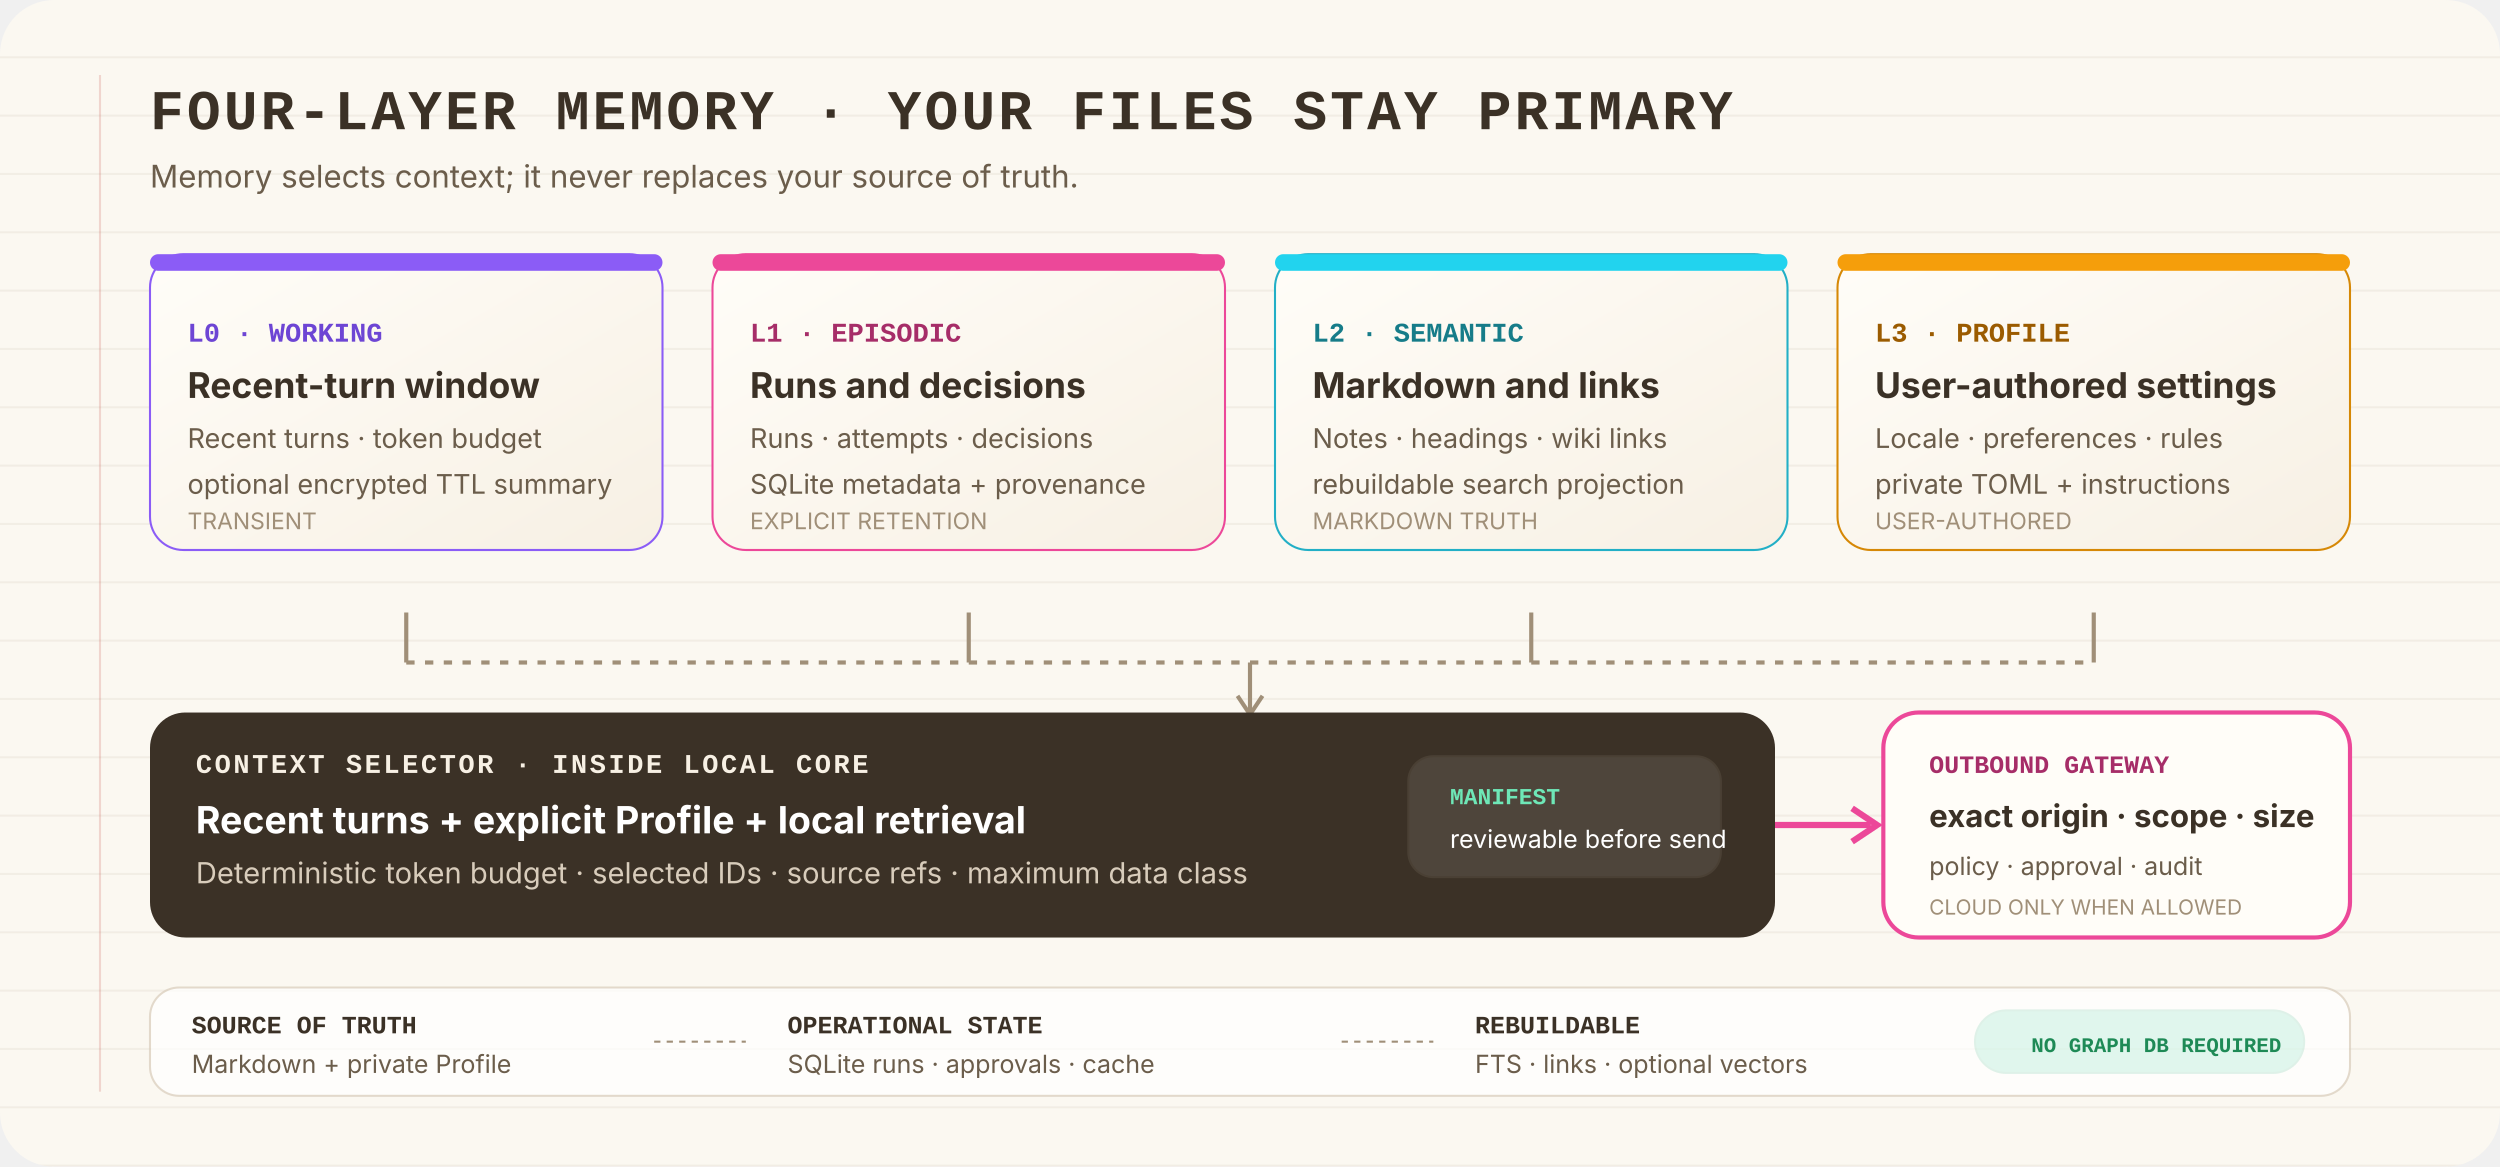
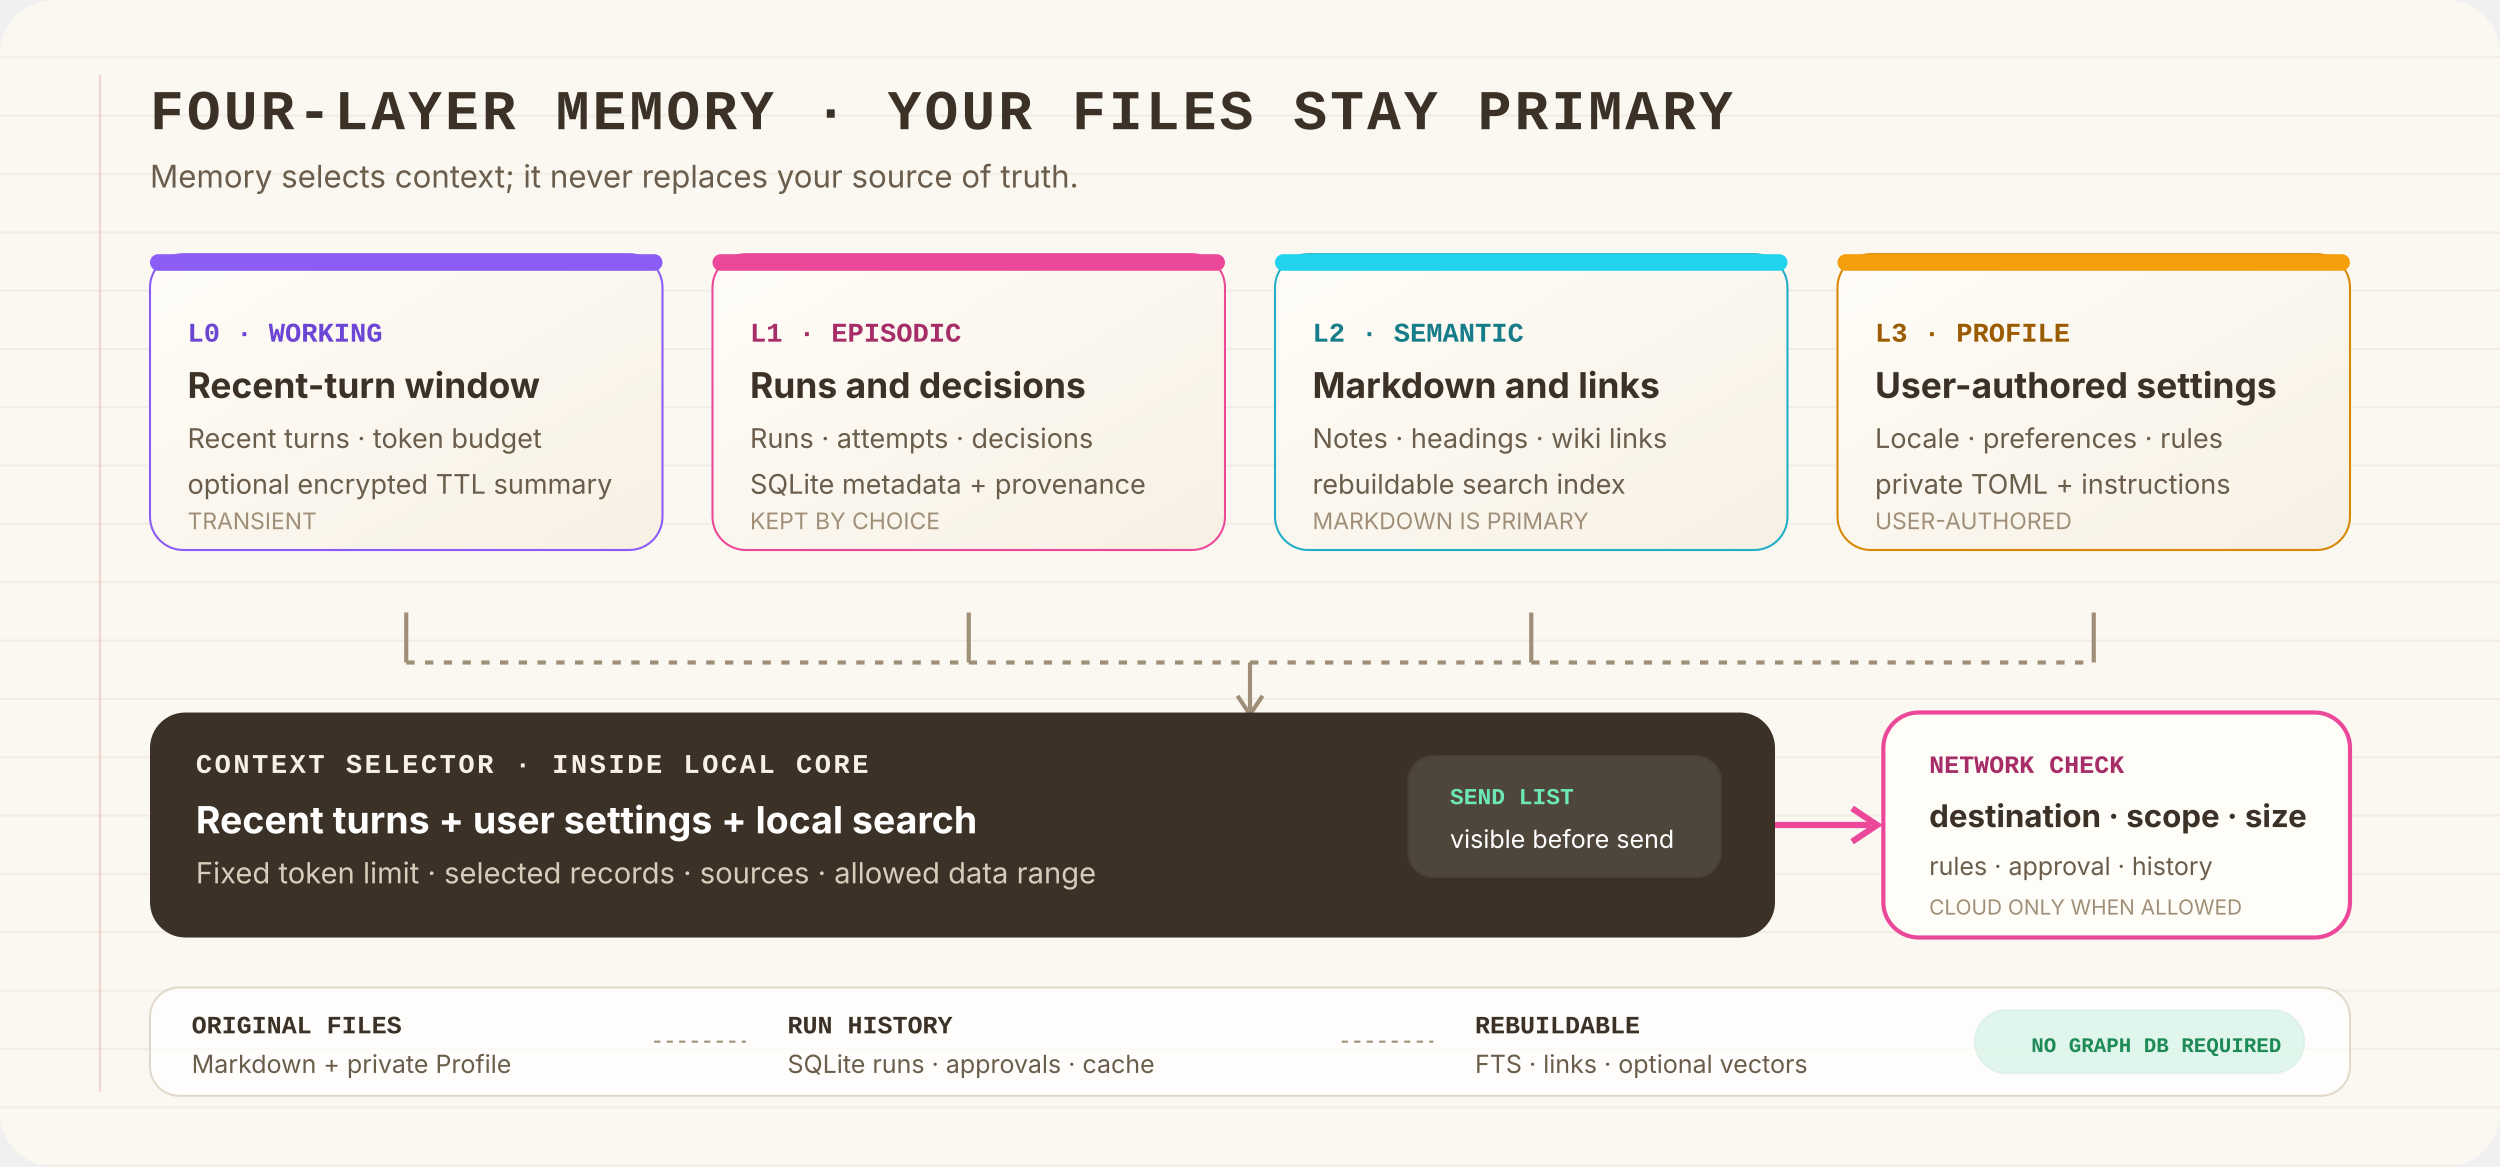
<svg xmlns="http://www.w3.org/2000/svg" width="1200" height="560" viewBox="0 0 1200 560" role="img" aria-labelledby="title desc">
  <defs>
    <linearGradient id="paper" x1="0" y1="0" x2="1" y2="1">
      <stop stop-color="#FFFDF8" />
      <stop offset="1" stop-color="#F7F0E4" />
    </linearGradient>
    <pattern id="rules" width="28" height="28" patternUnits="userSpaceOnUse">
      <path d="M0 27.5H28" stroke="#A08F78" stroke-opacity="0.09" />
    </pattern>
  </defs>
  <rect width="1200" height="560" rx="26" fill="#FBF8F1" />
  <rect width="1200" height="560" rx="26" fill="url(#rules)" />
  <path d="M48 36V524" stroke="#C0392F" stroke-opacity="0.18" />
  <g font-family="-apple-system, BlinkMacSystemFont, Segoe UI, sans-serif">
    <text x="72" y="62" fill="#3B3126" font-family="American Typewriter, Courier New, monospace" font-size="27" font-weight="800" letter-spacing="1.5">FOUR-LAYER MEMORY · YOUR FILES STAY PRIMARY</text>
    <text x="72" y="90" fill="#6B5D4B" font-size="15">Memory selects context; it never replaces your source of truth.</text>
    <g transform="translate(72 122)">
      <g>
        <rect width="246" height="142" rx="16" fill="url(#paper)" stroke="#8B5CF6" />
        <rect width="246" height="8" rx="4" fill="#8B5CF6" />
        <text x="18" y="42" fill="#6D45D4" font-family="American Typewriter, Courier New, monospace" font-size="13" font-weight="800">L0 · WORKING</text>
        <text x="18" y="69" fill="#3B3126" font-size="17" font-weight="700">Recent-turn window</text>
        <text x="18" y="93" fill="#6B5D4B" font-size="13">Recent turns · token budget</text>
        <text x="18" y="115" fill="#6B5D4B" font-size="13">optional encrypted TTL summary</text>
        <text x="18" y="132" fill="#A08F78" font-size="11">TRANSIENT</text>
      </g>
      <g transform="translate(270)">
        <rect width="246" height="142" rx="16" fill="url(#paper)" stroke="#EC4899" />
        <rect width="246" height="8" rx="4" fill="#EC4899" />
        <text x="18" y="42" fill="#A62D68" font-family="American Typewriter, Courier New, monospace" font-size="13" font-weight="800">L1 · EPISODIC</text>
        <text x="18" y="69" fill="#3B3126" font-size="17" font-weight="700">Runs and decisions</text>
        <text x="18" y="93" fill="#6B5D4B" font-size="13">Runs · attempts · decisions</text>
        <text x="18" y="115" fill="#6B5D4B" font-size="13">SQLite metadata + provenance</text>
-         <text x="18" y="132" fill="#A08F78" font-size="11">EXPLICIT RETENTION</text>
+         <text x="18" y="132" fill="#A08F78" font-size="11">KEPT BY CHOICE</text>
      </g>
      <g transform="translate(540)">
        <rect width="246" height="142" rx="16" fill="url(#paper)" stroke="#22AFC6" />
        <rect width="246" height="8" rx="4" fill="#22D3EE" />
        <text x="18" y="42" fill="#167C89" font-family="American Typewriter, Courier New, monospace" font-size="13" font-weight="800">L2 · SEMANTIC</text>
        <text x="18" y="69" fill="#3B3126" font-size="17" font-weight="700">Markdown and links</text>
        <text x="18" y="93" fill="#6B5D4B" font-size="13">Notes · headings · wiki links</text>
-         <text x="18" y="115" fill="#6B5D4B" font-size="13">rebuildable search projection</text>
-         <text x="18" y="132" fill="#A08F78" font-size="11">MARKDOWN TRUTH</text>
+         <text x="18" y="115" fill="#6B5D4B" font-size="13">rebuildable search index</text>
+         <text x="18" y="132" fill="#A08F78" font-size="11">MARKDOWN IS PRIMARY</text>
      </g>
      <g transform="translate(810)">
        <rect width="246" height="142" rx="16" fill="url(#paper)" stroke="#D68806" />
        <rect width="246" height="8" rx="4" fill="#F59E0B" />
        <text x="18" y="42" fill="#9B5B00" font-family="American Typewriter, Courier New, monospace" font-size="13" font-weight="800">L3 · PROFILE</text>
        <text x="18" y="69" fill="#3B3126" font-size="17" font-weight="700">User-authored settings</text>
        <text x="18" y="93" fill="#6B5D4B" font-size="13">Locale · preferences · rules</text>
        <text x="18" y="115" fill="#6B5D4B" font-size="13">private TOML + instructions</text>
        <text x="18" y="132" fill="#A08F78" font-size="11">USER-AUTHORED</text>
      </g>
    </g>
    <g transform="translate(72 294)">
      <path d="M123 0V24M393 0V24M663 0V24M933 0V24" stroke="#A08F78" stroke-width="2" />
      <path d="M123 24H933" stroke="#A08F78" stroke-width="2" stroke-dasharray="4 5" />
      <path d="M528 24V48" stroke="#A08F78" stroke-width="2" />
      <path d="M522 40L528 49L534 40" fill="none" stroke="#A08F78" stroke-width="2" />
      <rect y="48" width="780" height="108" rx="17" fill="#3B3126" />
      <text x="22" y="77" fill="#F7F0E4" font-family="American Typewriter, Courier New, monospace" font-size="13" font-weight="800" letter-spacing="1.2">CONTEXT SELECTOR · INSIDE LOCAL CORE</text>
-       <text x="22" y="106" fill="#FFFFFF" font-size="18" font-weight="700">Recent turns + explicit Profile + local retrieval</text>
-       <text x="22" y="130" fill="#D8CCBB" font-size="14">Deterministic token budget · selected IDs · source refs · maximum data class</text>
+       <text x="22" y="106" fill="#FFFFFF" font-size="18" font-weight="700">Recent turns + user settings + local search</text>
+       <text x="22" y="130" fill="#D8CCBB" font-size="14">Fixed token limit · selected records · sources · allowed data range</text>
      <rect x="604" y="69" width="150" height="58" rx="12" fill="#FFFFFF" opacity="0.10" stroke="#D8CCBB" />
-       <text x="624" y="92" fill="#6EE7B7" font-family="American Typewriter, Courier New, monospace" font-size="11" font-weight="800">MANIFEST</text>
-       <text x="624" y="113" fill="#FFFFFF" font-size="12">reviewable before send</text>
+       <text x="624" y="92" fill="#6EE7B7" font-family="American Typewriter, Courier New, monospace" font-size="11" font-weight="800">SEND LIST</text>
+       <text x="624" y="113" fill="#FFFFFF" font-size="12">visible before send</text>
      <path d="M780 102H826" stroke="#EC4899" stroke-width="3" />
      <path d="M817 94L829 102L817 110" fill="none" stroke="#EC4899" stroke-width="3" />
      <rect x="832" y="48" width="224" height="108" rx="17" fill="#FFFDF8" stroke="#EC4899" stroke-width="2" />
-       <text x="854" y="77" fill="#A62D68" font-family="American Typewriter, Courier New, monospace" font-size="12" font-weight="800">OUTBOUND GATEWAY</text>
-       <text x="854" y="103" fill="#3B3126" font-size="15" font-weight="700">exact origin · scope · size</text>
-       <text x="854" y="126" fill="#6B5D4B" font-size="12">policy · approval · audit</text>
+       <text x="854" y="77" fill="#A62D68" font-family="American Typewriter, Courier New, monospace" font-size="12" font-weight="800">NETWORK CHECK</text>
+       <text x="854" y="103" fill="#3B3126" font-size="15" font-weight="700">destination · scope · size</text>
+       <text x="854" y="126" fill="#6B5D4B" font-size="12">rules · approval · history</text>
      <text x="854" y="145" fill="#A08F78" font-size="10">CLOUD ONLY WHEN ALLOWED</text>
    </g>
    <g transform="translate(72 474)">
      <rect width="1056" height="52" rx="14" fill="#FFFFFF" opacity="0.70" stroke="#D8CCBB" />
-       <text x="20" y="22" fill="#3B3126" font-family="American Typewriter, Courier New, monospace" font-size="12" font-weight="800">SOURCE OF TRUTH</text>
+       <text x="20" y="22" fill="#3B3126" font-family="American Typewriter, Courier New, monospace" font-size="12" font-weight="800">ORIGINAL FILES</text>
      <text x="20" y="41" fill="#6B5D4B" font-size="12">Markdown + private Profile</text>
      <path d="M242 26H286" stroke="#A08F78" stroke-dasharray="3 3" />
-       <text x="306" y="22" fill="#3B3126" font-family="American Typewriter, Courier New, monospace" font-size="12" font-weight="800">OPERATIONAL STATE</text>
+       <text x="306" y="22" fill="#3B3126" font-family="American Typewriter, Courier New, monospace" font-size="12" font-weight="800">RUN HISTORY</text>
      <text x="306" y="41" fill="#6B5D4B" font-size="12">SQLite runs · approvals · cache</text>
      <path d="M572 26H616" stroke="#A08F78" stroke-dasharray="3 3" />
      <text x="636" y="22" fill="#3B3126" font-family="American Typewriter, Courier New, monospace" font-size="12" font-weight="800">REBUILDABLE</text>
      <text x="636" y="41" fill="#6B5D4B" font-size="12">FTS · links · optional vectors</text>
      <rect x="876" y="11" width="158" height="30" rx="15" fill="#34D399" opacity="0.15" stroke="#2BAE7A" />
      <text x="903" y="31" fill="#1E8A56" font-family="American Typewriter, Courier New, monospace" font-size="10" font-weight="800">NO GRAPH DB REQUIRED</text>
    </g>
  </g>
</svg>
